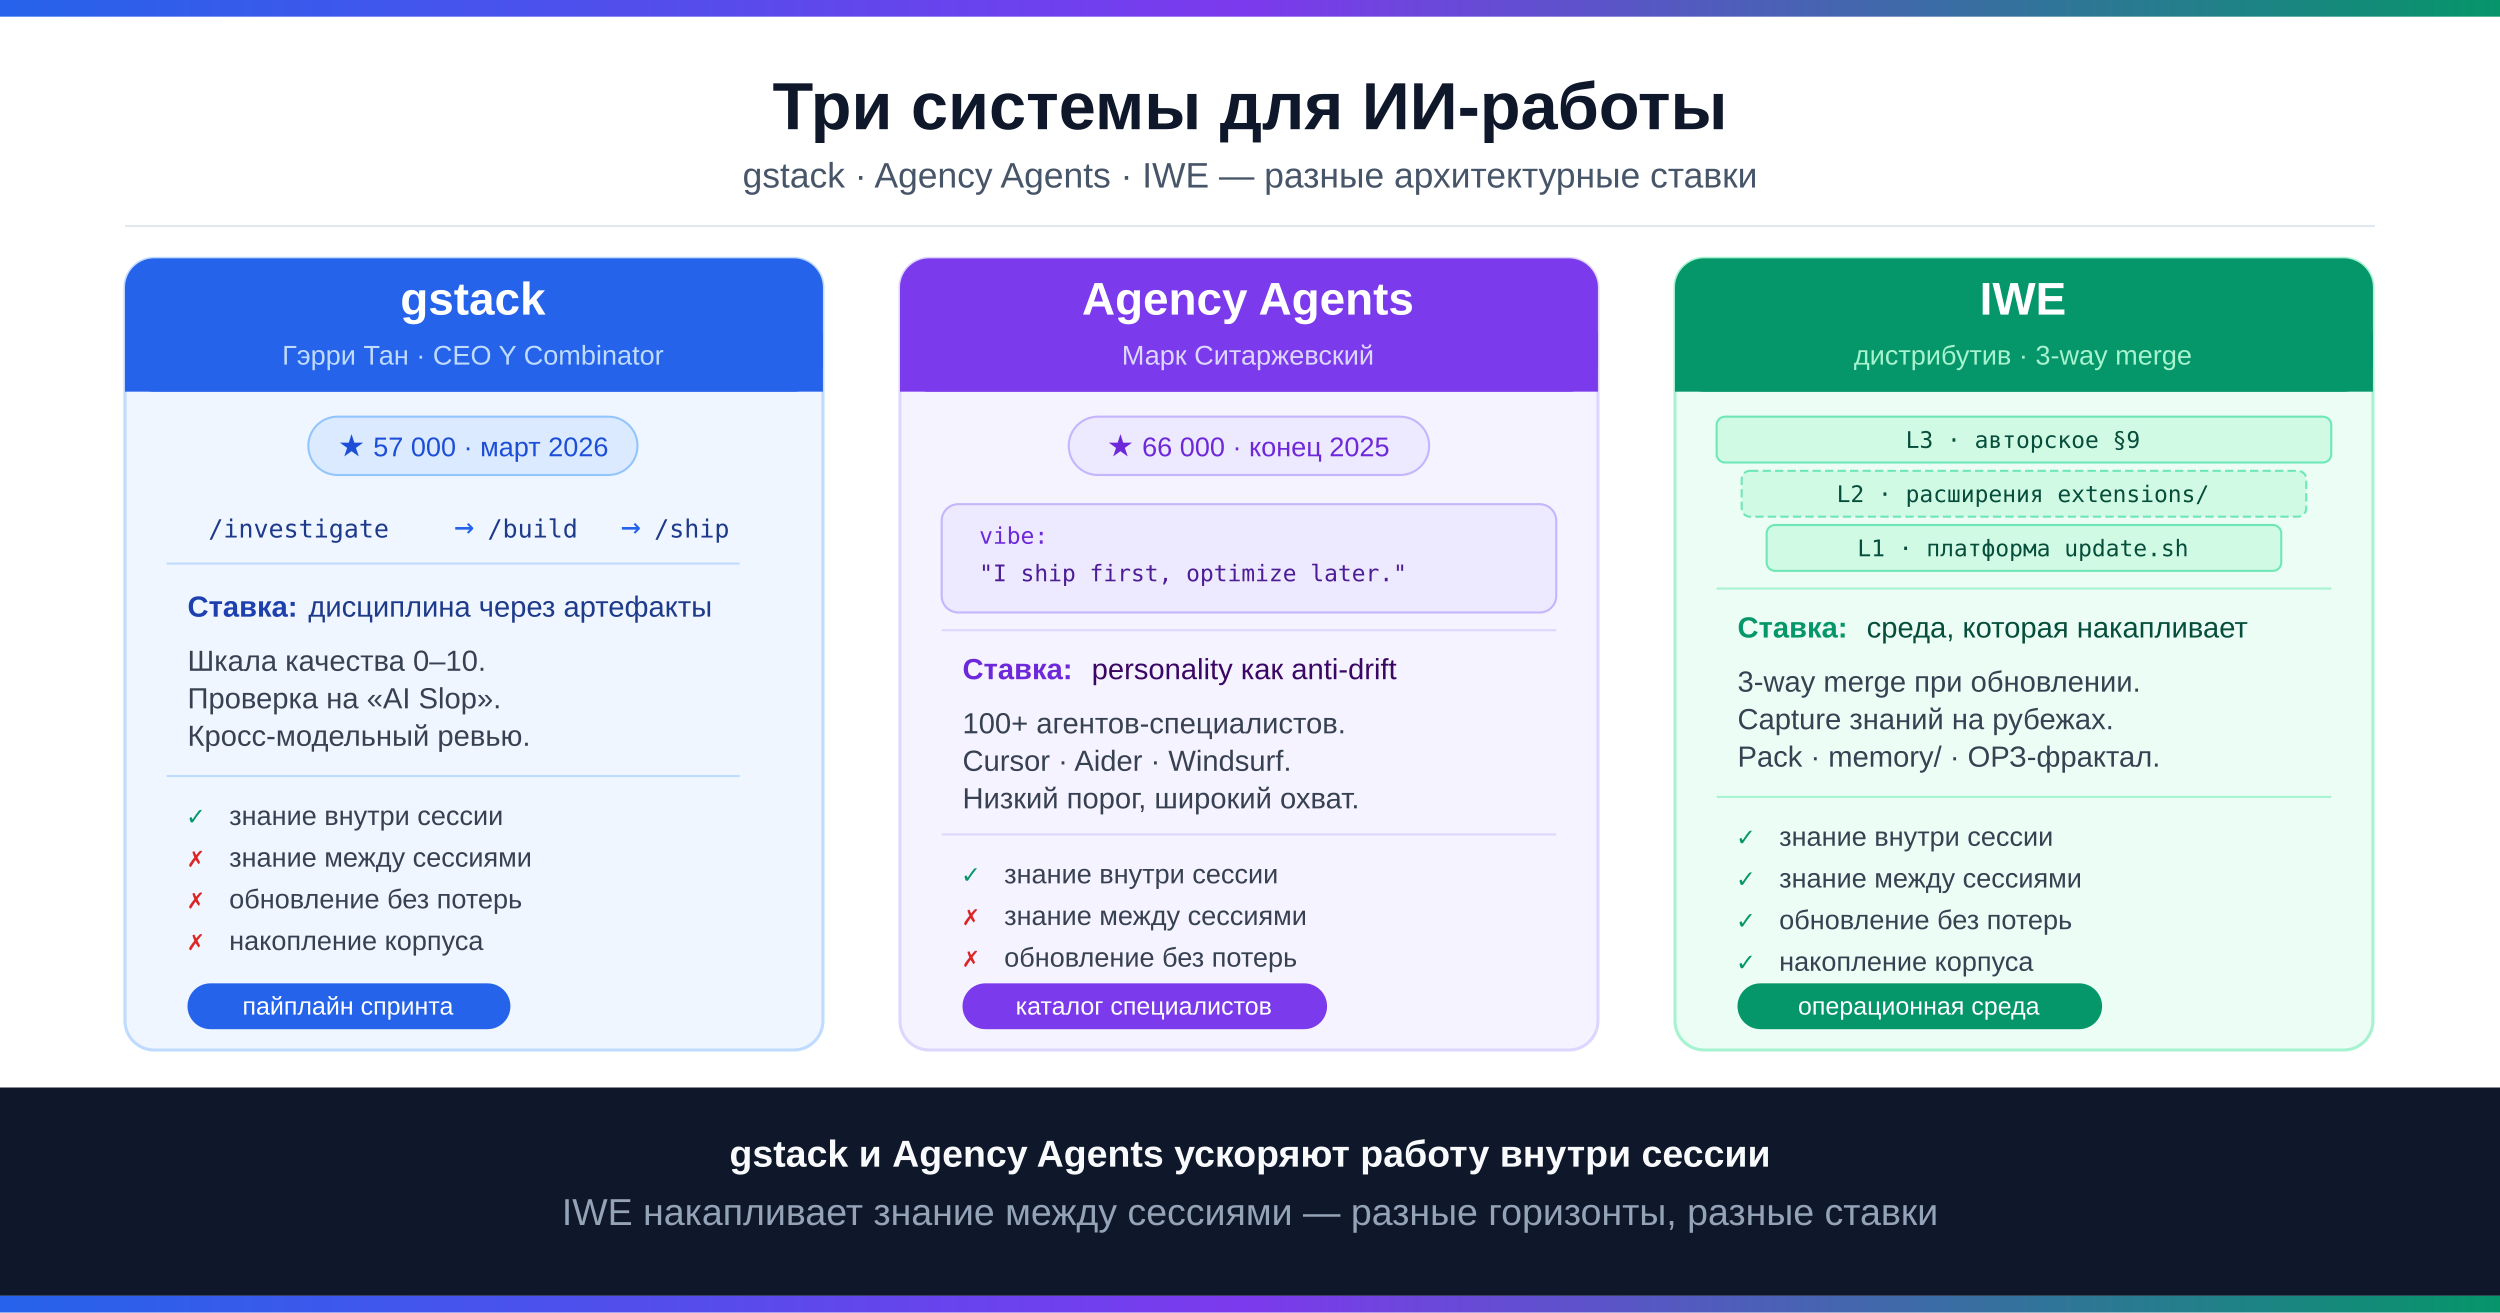
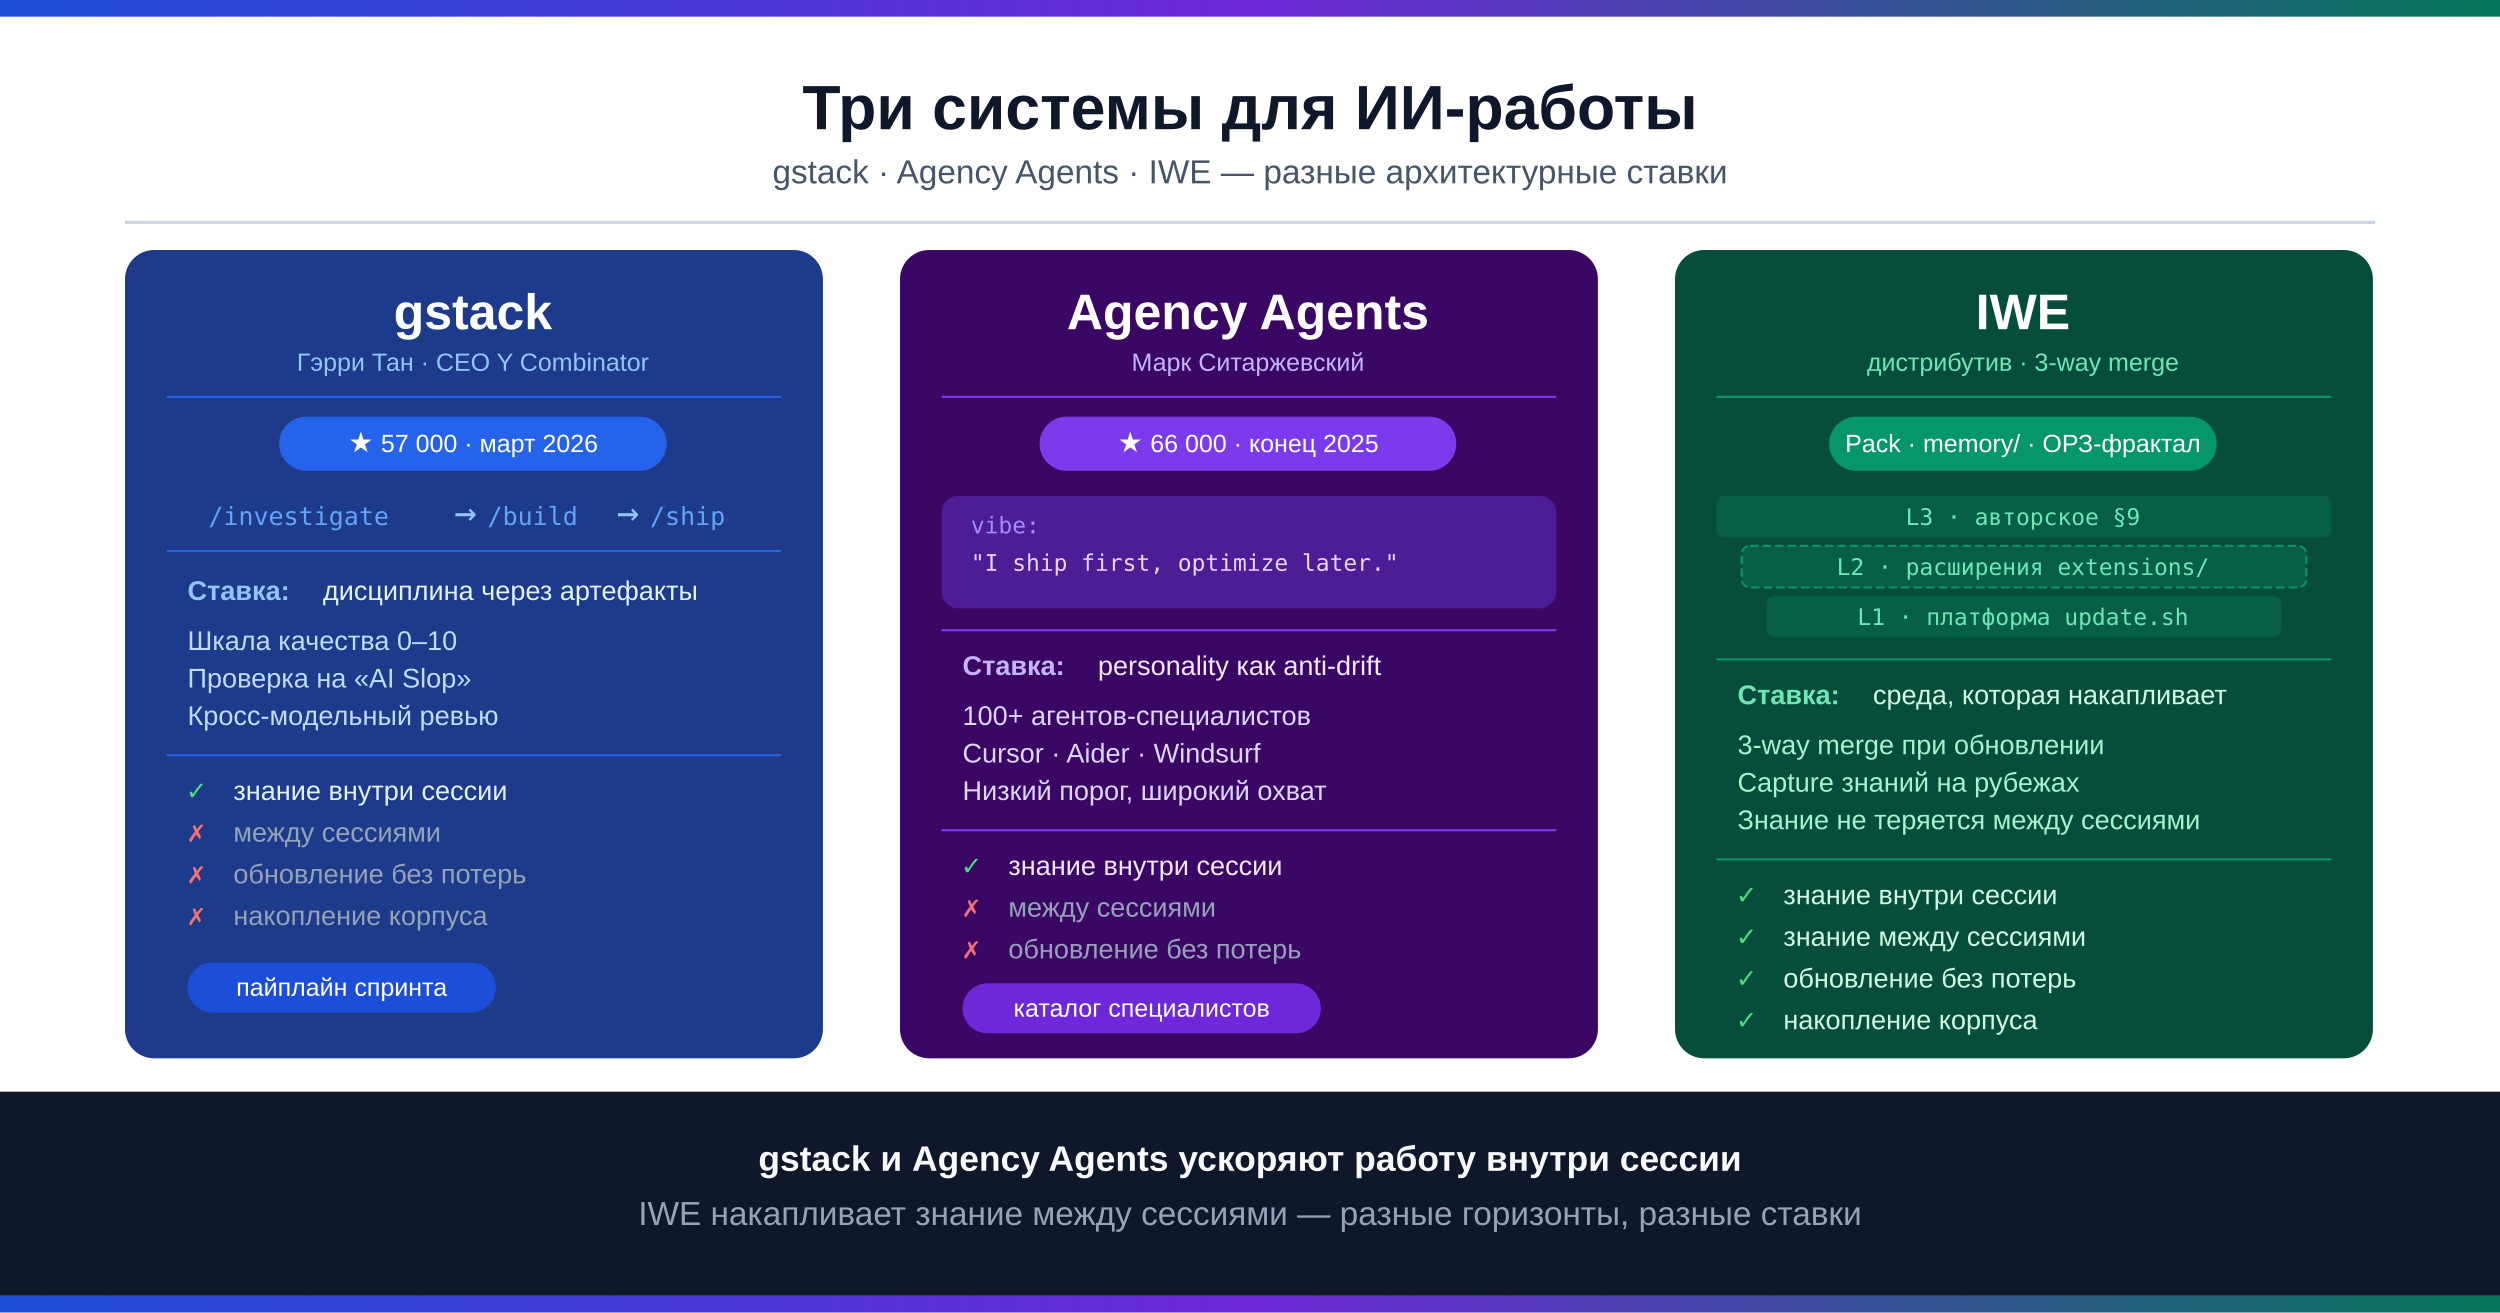
<svg xmlns="http://www.w3.org/2000/svg" viewBox="0 0 1200 630" width="1200" height="630">
  <defs>
    <linearGradient id="topbar" x1="0%" y1="0%" x2="100%" y2="0%">
-       <stop offset="0%" style="stop-color:#2563eb" />
-       <stop offset="50%" style="stop-color:#7c3aed" />
-       <stop offset="100%" style="stop-color:#059669" />
+       <stop offset="0%" style="stop-color:#1d4ed8" />
+       <stop offset="50%" style="stop-color:#6d28d9" />
+       <stop offset="100%" style="stop-color:#047857" />
    </linearGradient>
  </defs>
  <rect width="1200" height="630" fill="#ffffff" />
  <rect x="0" y="0" width="1200" height="8" fill="url(#topbar)" />
-   <text x="600" y="62" font-family="'SF Pro Display','Helvetica Neue',Arial,sans-serif" font-size="32" font-weight="bold" fill="#0f172a" text-anchor="middle">Три системы для ИИ-работы</text>
-   <text x="600" y="90" font-family="'SF Pro Display','Helvetica Neue',Arial,sans-serif" font-size="17" fill="#475569" text-anchor="middle">gstack · Agency Agents · IWE — разные архитектурные ставки</text>
-   <rect x="60" y="108" width="1080" height="1" fill="#e2e8f0" />
-   <rect x="60" y="124" width="335" height="380" rx="14" fill="#eff6ff" stroke="#bfdbfe" stroke-width="1.5" />
-   <rect x="60" y="124" width="335" height="64" rx="14" fill="#2563eb" />
-   <rect x="60" y="160" width="335" height="28" fill="#2563eb" />
-   <text x="227" y="151" font-family="'SF Pro Display','Helvetica Neue',Arial,sans-serif" font-size="22" font-weight="bold" fill="#ffffff" text-anchor="middle">gstack</text>
-   <text x="227" y="175" font-family="'SF Pro Display','Helvetica Neue',Arial,sans-serif" font-size="13" fill="#bfdbfe" text-anchor="middle">Гэрри Тан · CEO Y Combinator</text>
-   <rect x="148" y="200" width="158" height="28" rx="14" fill="#dbeafe" stroke="#93c5fd" stroke-width="1" />
-   <text x="227" y="219" font-family="'SF Pro Display','Helvetica Neue',Arial,sans-serif" font-size="13" fill="#1d4ed8" text-anchor="middle">★ 57 000 · март 2026</text>
-   <text x="100" y="258" font-family="'SF Mono','Fira Code',monospace" font-size="12" fill="#1e3a8a">/investigate</text>
-   <text x="218" y="258" font-family="'SF Mono','Fira Code',monospace" font-size="16" fill="#2563eb">→</text>
-   <text x="234" y="258" font-family="'SF Mono','Fira Code',monospace" font-size="12" fill="#1e3a8a">/build</text>
-   <text x="298" y="258" font-family="'SF Mono','Fira Code',monospace" font-size="16" fill="#2563eb">→</text>
-   <text x="314" y="258" font-family="'SF Mono','Fira Code',monospace" font-size="12" fill="#1e3a8a">/ship</text>
-   <rect x="80" y="270" width="275" height="1" fill="#bfdbfe" />
-   <text x="90" y="296" font-family="'SF Pro Display','Helvetica Neue',Arial,sans-serif" font-size="14" fill="#1e40af" font-weight="600">Ставка:</text>
-   <text x="148" y="296" font-family="'SF Pro Display','Helvetica Neue',Arial,sans-serif" font-size="14" fill="#1e3a8a">дисциплина через артефакты</text>
-   <text x="90" y="322" font-family="'SF Pro Display','Helvetica Neue',Arial,sans-serif" font-size="14" fill="#374151">Шкала качества 0–10.</text>
-   <text x="90" y="340" font-family="'SF Pro Display','Helvetica Neue',Arial,sans-serif" font-size="14" fill="#374151">Проверка на «AI Slop».</text>
-   <text x="90" y="358" font-family="'SF Pro Display','Helvetica Neue',Arial,sans-serif" font-size="14" fill="#374151">Кросс-модельный ревью.</text>
-   <rect x="80" y="372" width="275" height="1" fill="#bfdbfe" />
-   <text x="90" y="396" font-family="'SF Mono','Fira Code',monospace" font-size="13" fill="#059669">✓</text>
-   <text x="110" y="396" font-family="'SF Pro Display','Helvetica Neue',Arial,sans-serif" font-size="13" fill="#374151">знание внутри сессии</text>
-   <text x="90" y="416" font-family="'SF Mono','Fira Code',monospace" font-size="13" fill="#dc2626">✗</text>
-   <text x="110" y="416" font-family="'SF Pro Display','Helvetica Neue',Arial,sans-serif" font-size="13" fill="#374151">знание между сессиями</text>
-   <text x="90" y="436" font-family="'SF Mono','Fira Code',monospace" font-size="13" fill="#dc2626">✗</text>
-   <text x="110" y="436" font-family="'SF Pro Display','Helvetica Neue',Arial,sans-serif" font-size="13" fill="#374151">обновление без потерь</text>
-   <text x="90" y="456" font-family="'SF Mono','Fira Code',monospace" font-size="13" fill="#dc2626">✗</text>
-   <text x="110" y="456" font-family="'SF Pro Display','Helvetica Neue',Arial,sans-serif" font-size="13" fill="#374151">накопление корпуса</text>
-   <rect x="90" y="472" width="155" height="22" rx="11" fill="#2563eb" />
-   <text x="167" y="487" font-family="'SF Pro Display','Helvetica Neue',Arial,sans-serif" font-size="12" fill="#ffffff" text-anchor="middle">пайплайн спринта</text>
-   <rect x="432" y="124" width="335" height="380" rx="14" fill="#f5f3ff" stroke="#ddd6fe" stroke-width="1.5" />
-   <rect x="432" y="124" width="335" height="64" rx="14" fill="#7c3aed" />
-   <rect x="432" y="160" width="335" height="28" fill="#7c3aed" />
-   <text x="599" y="151" font-family="'SF Pro Display','Helvetica Neue',Arial,sans-serif" font-size="22" font-weight="bold" fill="#ffffff" text-anchor="middle">Agency Agents</text>
-   <text x="599" y="175" font-family="'SF Pro Display','Helvetica Neue',Arial,sans-serif" font-size="13" fill="#ddd6fe" text-anchor="middle">Марк Ситаржевский</text>
-   <rect x="513" y="200" width="173" height="28" rx="14" fill="#ede9fe" stroke="#c4b5fd" stroke-width="1" />
-   <text x="599" y="219" font-family="'SF Pro Display','Helvetica Neue',Arial,sans-serif" font-size="13" fill="#6d28d9" text-anchor="middle">★ 66 000 · конец 2025</text>
-   <rect x="452" y="242" width="295" height="52" rx="8" fill="#ede9fe" stroke="#c4b5fd" stroke-width="1" />
-   <text x="470" y="261" font-family="'SF Mono','Fira Code',monospace" font-size="11" fill="#6d28d9">vibe:</text>
-   <text x="470" y="279" font-family="'SF Mono','Fira Code',monospace" font-size="11" fill="#4c1d95">"I ship first, optimize later."</text>
-   <rect x="452" y="302" width="295" height="1" fill="#ddd6fe" />
-   <text x="462" y="326" font-family="'SF Pro Display','Helvetica Neue',Arial,sans-serif" font-size="14" fill="#6d28d9" font-weight="600">Ставка:</text>
-   <text x="524" y="326" font-family="'SF Pro Display','Helvetica Neue',Arial,sans-serif" font-size="14" fill="#3b0764">personality как anti-drift</text>
-   <text x="462" y="352" font-family="'SF Pro Display','Helvetica Neue',Arial,sans-serif" font-size="14" fill="#374151">100+ агентов-специалистов.</text>
-   <text x="462" y="370" font-family="'SF Pro Display','Helvetica Neue',Arial,sans-serif" font-size="14" fill="#374151">Cursor · Aider · Windsurf.</text>
-   <text x="462" y="388" font-family="'SF Pro Display','Helvetica Neue',Arial,sans-serif" font-size="14" fill="#374151">Низкий порог, широкий охват.</text>
-   <rect x="452" y="400" width="295" height="1" fill="#ddd6fe" />
-   <text x="462" y="424" font-family="'SF Mono','Fira Code',monospace" font-size="13" fill="#059669">✓</text>
-   <text x="482" y="424" font-family="'SF Pro Display','Helvetica Neue',Arial,sans-serif" font-size="13" fill="#374151">знание внутри сессии</text>
-   <text x="462" y="444" font-family="'SF Mono','Fira Code',monospace" font-size="13" fill="#dc2626">✗</text>
-   <text x="482" y="444" font-family="'SF Pro Display','Helvetica Neue',Arial,sans-serif" font-size="13" fill="#374151">знание между сессиями</text>
-   <text x="462" y="464" font-family="'SF Mono','Fira Code',monospace" font-size="13" fill="#dc2626">✗</text>
-   <text x="482" y="464" font-family="'SF Pro Display','Helvetica Neue',Arial,sans-serif" font-size="13" fill="#374151">обновление без потерь</text>
-   <rect x="462" y="472" width="175" height="22" rx="11" fill="#7c3aed" />
-   <text x="549" y="487" font-family="'SF Pro Display','Helvetica Neue',Arial,sans-serif" font-size="12" fill="#ffffff" text-anchor="middle">каталог специалистов</text>
-   <rect x="804" y="124" width="335" height="380" rx="14" fill="#ecfdf5" stroke="#a7f3d0" stroke-width="1.5" />
-   <rect x="804" y="124" width="335" height="64" rx="14" fill="#059669" />
-   <rect x="804" y="160" width="335" height="28" fill="#059669" />
-   <text x="971" y="151" font-family="'SF Pro Display','Helvetica Neue',Arial,sans-serif" font-size="22" font-weight="bold" fill="#ffffff" text-anchor="middle">IWE</text>
-   <text x="971" y="175" font-family="'SF Pro Display','Helvetica Neue',Arial,sans-serif" font-size="13" fill="#a7f3d0" text-anchor="middle">дистрибутив · 3-way merge</text>
-   <rect x="824" y="200" width="295" height="22" rx="4" fill="#d1fae5" stroke="#6ee7b7" stroke-width="1" />
-   <text x="971" y="215" font-family="'SF Mono','Fira Code',monospace" font-size="11" fill="#064e3b" text-anchor="middle">L3 · авторское  §9</text>
-   <rect x="836" y="226" width="271" height="22" rx="4" fill="#d1fae5" stroke="#6ee7b7" stroke-width="1" stroke-dasharray="4,2" />
-   <text x="971" y="241" font-family="'SF Mono','Fira Code',monospace" font-size="11" fill="#064e3b" text-anchor="middle">L2 · расширения  extensions/</text>
-   <rect x="848" y="252" width="247" height="22" rx="4" fill="#d1fae5" stroke="#6ee7b7" stroke-width="1" />
-   <text x="971" y="267" font-family="'SF Mono','Fira Code',monospace" font-size="11" fill="#064e3b" text-anchor="middle">L1 · платформа  update.sh</text>
-   <rect x="824" y="282" width="295" height="1" fill="#a7f3d0" />
-   <text x="834" y="306" font-family="'SF Pro Display','Helvetica Neue',Arial,sans-serif" font-size="14" fill="#059669" font-weight="600">Ставка:</text>
-   <text x="896" y="306" font-family="'SF Pro Display','Helvetica Neue',Arial,sans-serif" font-size="14" fill="#064e3b">среда, которая накапливает</text>
-   <text x="834" y="332" font-family="'SF Pro Display','Helvetica Neue',Arial,sans-serif" font-size="14" fill="#374151">3-way merge при обновлении.</text>
-   <text x="834" y="350" font-family="'SF Pro Display','Helvetica Neue',Arial,sans-serif" font-size="14" fill="#374151">Capture знаний на рубежах.</text>
-   <text x="834" y="368" font-family="'SF Pro Display','Helvetica Neue',Arial,sans-serif" font-size="14" fill="#374151">Pack · memory/ · ОРЗ-фрактал.</text>
-   <rect x="824" y="382" width="295" height="1" fill="#a7f3d0" />
-   <text x="834" y="406" font-family="'SF Mono','Fira Code',monospace" font-size="13" fill="#059669">✓</text>
-   <text x="854" y="406" font-family="'SF Pro Display','Helvetica Neue',Arial,sans-serif" font-size="13" fill="#374151">знание внутри сессии</text>
-   <text x="834" y="426" font-family="'SF Mono','Fira Code',monospace" font-size="13" fill="#059669">✓</text>
-   <text x="854" y="426" font-family="'SF Pro Display','Helvetica Neue',Arial,sans-serif" font-size="13" fill="#374151">знание между сессиями</text>
-   <text x="834" y="446" font-family="'SF Mono','Fira Code',monospace" font-size="13" fill="#059669">✓</text>
-   <text x="854" y="446" font-family="'SF Pro Display','Helvetica Neue',Arial,sans-serif" font-size="13" fill="#374151">обновление без потерь</text>
-   <text x="834" y="466" font-family="'SF Mono','Fira Code',monospace" font-size="13" fill="#059669">✓</text>
-   <text x="854" y="466" font-family="'SF Pro Display','Helvetica Neue',Arial,sans-serif" font-size="13" fill="#374151">накопление корпуса</text>
-   <rect x="834" y="472" width="175" height="22" rx="11" fill="#059669" />
-   <text x="921" y="487" font-family="'SF Pro Display','Helvetica Neue',Arial,sans-serif" font-size="12" fill="#ffffff" text-anchor="middle">операционная среда</text>
-   <rect x="0" y="522" width="1200" height="100" fill="#0f172a" />
-   <text x="600" y="560" font-family="'SF Pro Display','Helvetica Neue',Arial,sans-serif" font-size="18" font-weight="600" fill="#f8fafc" text-anchor="middle">gstack и Agency Agents ускоряют работу внутри сессии</text>
-   <text x="600" y="588" font-family="'SF Pro Display','Helvetica Neue',Arial,sans-serif" font-size="18" fill="#94a3b8" text-anchor="middle">IWE накапливает знание между сессиями — разные горизонты, разные ставки</text>
+   <text x="600" y="62" font-family="'SF Pro Display','Helvetica Neue',Arial,sans-serif" font-size="30" font-weight="bold" fill="#0f172a" text-anchor="middle">Три системы для ИИ-работы</text>
+   <text x="600" y="88" font-family="'SF Pro Display','Helvetica Neue',Arial,sans-serif" font-size="16" fill="#475569" text-anchor="middle">gstack · Agency Agents · IWE — разные архитектурные ставки</text>
+   <rect x="60" y="106" width="1080" height="1.5" fill="#cbd5e1" />
+   <rect x="60" y="120" width="335" height="388" rx="14" fill="#1e3a8a" />
+   <text x="227" y="158" font-family="'SF Pro Display','Helvetica Neue',Arial,sans-serif" font-size="24" font-weight="bold" fill="#ffffff" text-anchor="middle">gstack</text>
+   <text x="227" y="178" font-family="'SF Pro Display','Helvetica Neue',Arial,sans-serif" font-size="12" fill="#93c5fd" text-anchor="middle">Гэрри Тан · CEO Y Combinator</text>
+   <rect x="80" y="190" width="295" height="1" fill="#2563eb" />
+   <rect x="134" y="200" width="186" height="26" rx="13" fill="#2563eb" />
+   <text x="227" y="217" font-family="'SF Pro Display','Helvetica Neue',Arial,sans-serif" font-size="12" fill="#ffffff" text-anchor="middle">★ 57 000  ·  март 2026</text>
+   <text x="100" y="252" font-family="'SF Mono','Fira Code',monospace" font-size="12" fill="#60a5fa">/investigate</text>
+   <text x="218" y="252" font-family="'SF Mono','Fira Code',monospace" font-size="18" fill="#93c5fd">→</text>
+   <text x="234" y="252" font-family="'SF Mono','Fira Code',monospace" font-size="12" fill="#60a5fa">/build</text>
+   <text x="296" y="252" font-family="'SF Mono','Fira Code',monospace" font-size="18" fill="#93c5fd">→</text>
+   <text x="312" y="252" font-family="'SF Mono','Fira Code',monospace" font-size="12" fill="#60a5fa">/ship</text>
+   <rect x="80" y="264" width="295" height="1" fill="#2563eb" />
+   <text x="90" y="288" font-family="'SF Pro Display','Helvetica Neue',Arial,sans-serif" font-size="13" font-weight="600" fill="#93c5fd">Ставка:</text>
+   <text x="155" y="288" font-family="'SF Pro Display','Helvetica Neue',Arial,sans-serif" font-size="13" fill="#e0f2fe">дисциплина через артефакты</text>
+   <text x="90" y="312" font-family="'SF Pro Display','Helvetica Neue',Arial,sans-serif" font-size="13" fill="#bfdbfe">Шкала качества 0–10</text>
+   <text x="90" y="330" font-family="'SF Pro Display','Helvetica Neue',Arial,sans-serif" font-size="13" fill="#bfdbfe">Проверка на «AI Slop»</text>
+   <text x="90" y="348" font-family="'SF Pro Display','Helvetica Neue',Arial,sans-serif" font-size="13" fill="#bfdbfe">Кросс-модельный ревью</text>
+   <rect x="80" y="362" width="295" height="1" fill="#2563eb" />
+   <text x="90" y="384" font-family="'SF Mono','Fira Code',monospace" font-size="14" fill="#4ade80">✓</text>
+   <text x="112" y="384" font-family="'SF Pro Display','Helvetica Neue',Arial,sans-serif" font-size="13" fill="#e0f2fe">знание внутри сессии</text>
+   <text x="90" y="404" font-family="'SF Mono','Fira Code',monospace" font-size="14" fill="#f87171">✗</text>
+   <text x="112" y="404" font-family="'SF Pro Display','Helvetica Neue',Arial,sans-serif" font-size="13" fill="#94a3b8">между сессиями</text>
+   <text x="90" y="424" font-family="'SF Mono','Fira Code',monospace" font-size="14" fill="#f87171">✗</text>
+   <text x="112" y="424" font-family="'SF Pro Display','Helvetica Neue',Arial,sans-serif" font-size="13" fill="#94a3b8">обновление без потерь</text>
+   <text x="90" y="444" font-family="'SF Mono','Fira Code',monospace" font-size="14" fill="#f87171">✗</text>
+   <text x="112" y="444" font-family="'SF Pro Display','Helvetica Neue',Arial,sans-serif" font-size="13" fill="#94a3b8">накопление корпуса</text>
+   <rect x="90" y="462" width="148" height="24" rx="12" fill="#1d4ed8" />
+   <text x="164" y="478" font-family="'SF Pro Display','Helvetica Neue',Arial,sans-serif" font-size="12" fill="#ffffff" text-anchor="middle">пайплайн спринта</text>
+   <rect x="432" y="120" width="335" height="388" rx="14" fill="#3b0764" />
+   <text x="599" y="158" font-family="'SF Pro Display','Helvetica Neue',Arial,sans-serif" font-size="24" font-weight="bold" fill="#ffffff" text-anchor="middle">Agency Agents</text>
+   <text x="599" y="178" font-family="'SF Pro Display','Helvetica Neue',Arial,sans-serif" font-size="12" fill="#c4b5fd" text-anchor="middle">Марк Ситаржевский</text>
+   <rect x="452" y="190" width="295" height="1" fill="#7c3aed" />
+   <rect x="499" y="200" width="200" height="26" rx="13" fill="#7c3aed" />
+   <text x="599" y="217" font-family="'SF Pro Display','Helvetica Neue',Arial,sans-serif" font-size="12" fill="#ffffff" text-anchor="middle">★ 66 000  ·  конец 2025</text>
+   <rect x="452" y="238" width="295" height="54" rx="8" fill="#4c1d95" />
+   <text x="466" y="256" font-family="'SF Mono','Fira Code',monospace" font-size="11" fill="#a78bfa">vibe:</text>
+   <text x="466" y="274" font-family="'SF Mono','Fira Code',monospace" font-size="11" fill="#e9d5ff">"I ship first, optimize later."</text>
+   <rect x="452" y="302" width="295" height="1" fill="#7c3aed" />
+   <text x="462" y="324" font-family="'SF Pro Display','Helvetica Neue',Arial,sans-serif" font-size="13" font-weight="600" fill="#c4b5fd">Ставка:</text>
+   <text x="527" y="324" font-family="'SF Pro Display','Helvetica Neue',Arial,sans-serif" font-size="13" fill="#f3e8ff">personality как anti-drift</text>
+   <text x="462" y="348" font-family="'SF Pro Display','Helvetica Neue',Arial,sans-serif" font-size="13" fill="#ddd6fe">100+ агентов-специалистов</text>
+   <text x="462" y="366" font-family="'SF Pro Display','Helvetica Neue',Arial,sans-serif" font-size="13" fill="#ddd6fe">Cursor · Aider · Windsurf</text>
+   <text x="462" y="384" font-family="'SF Pro Display','Helvetica Neue',Arial,sans-serif" font-size="13" fill="#ddd6fe">Низкий порог, широкий охват</text>
+   <rect x="452" y="398" width="295" height="1" fill="#7c3aed" />
+   <text x="462" y="420" font-family="'SF Mono','Fira Code',monospace" font-size="14" fill="#4ade80">✓</text>
+   <text x="484" y="420" font-family="'SF Pro Display','Helvetica Neue',Arial,sans-serif" font-size="13" fill="#f3e8ff">знание внутри сессии</text>
+   <text x="462" y="440" font-family="'SF Mono','Fira Code',monospace" font-size="14" fill="#f87171">✗</text>
+   <text x="484" y="440" font-family="'SF Pro Display','Helvetica Neue',Arial,sans-serif" font-size="13" fill="#94a3b8">между сессиями</text>
+   <text x="462" y="460" font-family="'SF Mono','Fira Code',monospace" font-size="14" fill="#f87171">✗</text>
+   <text x="484" y="460" font-family="'SF Pro Display','Helvetica Neue',Arial,sans-serif" font-size="13" fill="#94a3b8">обновление без потерь</text>
+   <rect x="462" y="472" width="172" height="24" rx="12" fill="#6d28d9" />
+   <text x="548" y="488" font-family="'SF Pro Display','Helvetica Neue',Arial,sans-serif" font-size="12" fill="#ffffff" text-anchor="middle">каталог специалистов</text>
+   <rect x="804" y="120" width="335" height="388" rx="14" fill="#064e3b" />
+   <text x="971" y="158" font-family="'SF Pro Display','Helvetica Neue',Arial,sans-serif" font-size="24" font-weight="bold" fill="#ffffff" text-anchor="middle">IWE</text>
+   <text x="971" y="178" font-family="'SF Pro Display','Helvetica Neue',Arial,sans-serif" font-size="12" fill="#6ee7b7" text-anchor="middle">дистрибутив · 3-way merge</text>
+   <rect x="824" y="190" width="295" height="1" fill="#059669" />
+   <rect x="878" y="200" width="186" height="26" rx="13" fill="#059669" />
+   <text x="971" y="217" font-family="'SF Pro Display','Helvetica Neue',Arial,sans-serif" font-size="12" fill="#ffffff" text-anchor="middle">Pack · memory/ · ОРЗ-фрактал</text>
+   <rect x="824" y="238" width="295" height="20" rx="4" fill="#065f46" />
+   <text x="971" y="252" font-family="'SF Mono','Fira Code',monospace" font-size="11" fill="#6ee7b7" text-anchor="middle">L3 · авторское  §9</text>
+   <rect x="836" y="262" width="271" height="20" rx="4" fill="#065f46" stroke="#059669" stroke-width="1" stroke-dasharray="4,2" />
+   <text x="971" y="276" font-family="'SF Mono','Fira Code',monospace" font-size="11" fill="#6ee7b7" text-anchor="middle">L2 · расширения  extensions/</text>
+   <rect x="848" y="286" width="247" height="20" rx="4" fill="#065f46" />
+   <text x="971" y="300" font-family="'SF Mono','Fira Code',monospace" font-size="11" fill="#6ee7b7" text-anchor="middle">L1 · платформа  update.sh</text>
+   <rect x="824" y="316" width="295" height="1" fill="#059669" />
+   <text x="834" y="338" font-family="'SF Pro Display','Helvetica Neue',Arial,sans-serif" font-size="13" font-weight="600" fill="#6ee7b7">Ставка:</text>
+   <text x="899" y="338" font-family="'SF Pro Display','Helvetica Neue',Arial,sans-serif" font-size="13" fill="#d1fae5">среда, которая накапливает</text>
+   <text x="834" y="362" font-family="'SF Pro Display','Helvetica Neue',Arial,sans-serif" font-size="13" fill="#a7f3d0">3-way merge при обновлении</text>
+   <text x="834" y="380" font-family="'SF Pro Display','Helvetica Neue',Arial,sans-serif" font-size="13" fill="#a7f3d0">Capture знаний на рубежах</text>
+   <text x="834" y="398" font-family="'SF Pro Display','Helvetica Neue',Arial,sans-serif" font-size="13" fill="#a7f3d0">Знание не теряется между сессиями</text>
+   <rect x="824" y="412" width="295" height="1" fill="#059669" />
+   <text x="834" y="434" font-family="'SF Mono','Fira Code',monospace" font-size="14" fill="#4ade80">✓</text>
+   <text x="856" y="434" font-family="'SF Pro Display','Helvetica Neue',Arial,sans-serif" font-size="13" fill="#d1fae5">знание внутри сессии</text>
+   <text x="834" y="454" font-family="'SF Mono','Fira Code',monospace" font-size="14" fill="#4ade80">✓</text>
+   <text x="856" y="454" font-family="'SF Pro Display','Helvetica Neue',Arial,sans-serif" font-size="13" fill="#d1fae5">знание между сессиями</text>
+   <text x="834" y="474" font-family="'SF Mono','Fira Code',monospace" font-size="14" fill="#4ade80">✓</text>
+   <text x="856" y="474" font-family="'SF Pro Display','Helvetica Neue',Arial,sans-serif" font-size="13" fill="#d1fae5">обновление без потерь</text>
+   <text x="834" y="494" font-family="'SF Mono','Fira Code',monospace" font-size="14" fill="#4ade80">✓</text>
+   <text x="856" y="494" font-family="'SF Pro Display','Helvetica Neue',Arial,sans-serif" font-size="13" fill="#d1fae5">накопление корпуса</text>
+   <rect x="0" y="524" width="1200" height="98" fill="#0f172a" />
+   <text x="600" y="562" font-family="'SF Pro Display','Helvetica Neue',Arial,sans-serif" font-size="17" font-weight="600" fill="#f8fafc" text-anchor="middle">gstack и Agency Agents ускоряют работу внутри сессии</text>
+   <text x="600" y="588" font-family="'SF Pro Display','Helvetica Neue',Arial,sans-serif" font-size="16" fill="#94a3b8" text-anchor="middle">IWE накапливает знание между сессиями — разные горизонты, разные ставки</text>
  <rect x="0" y="622" width="1200" height="8" fill="url(#topbar)" />
</svg>
